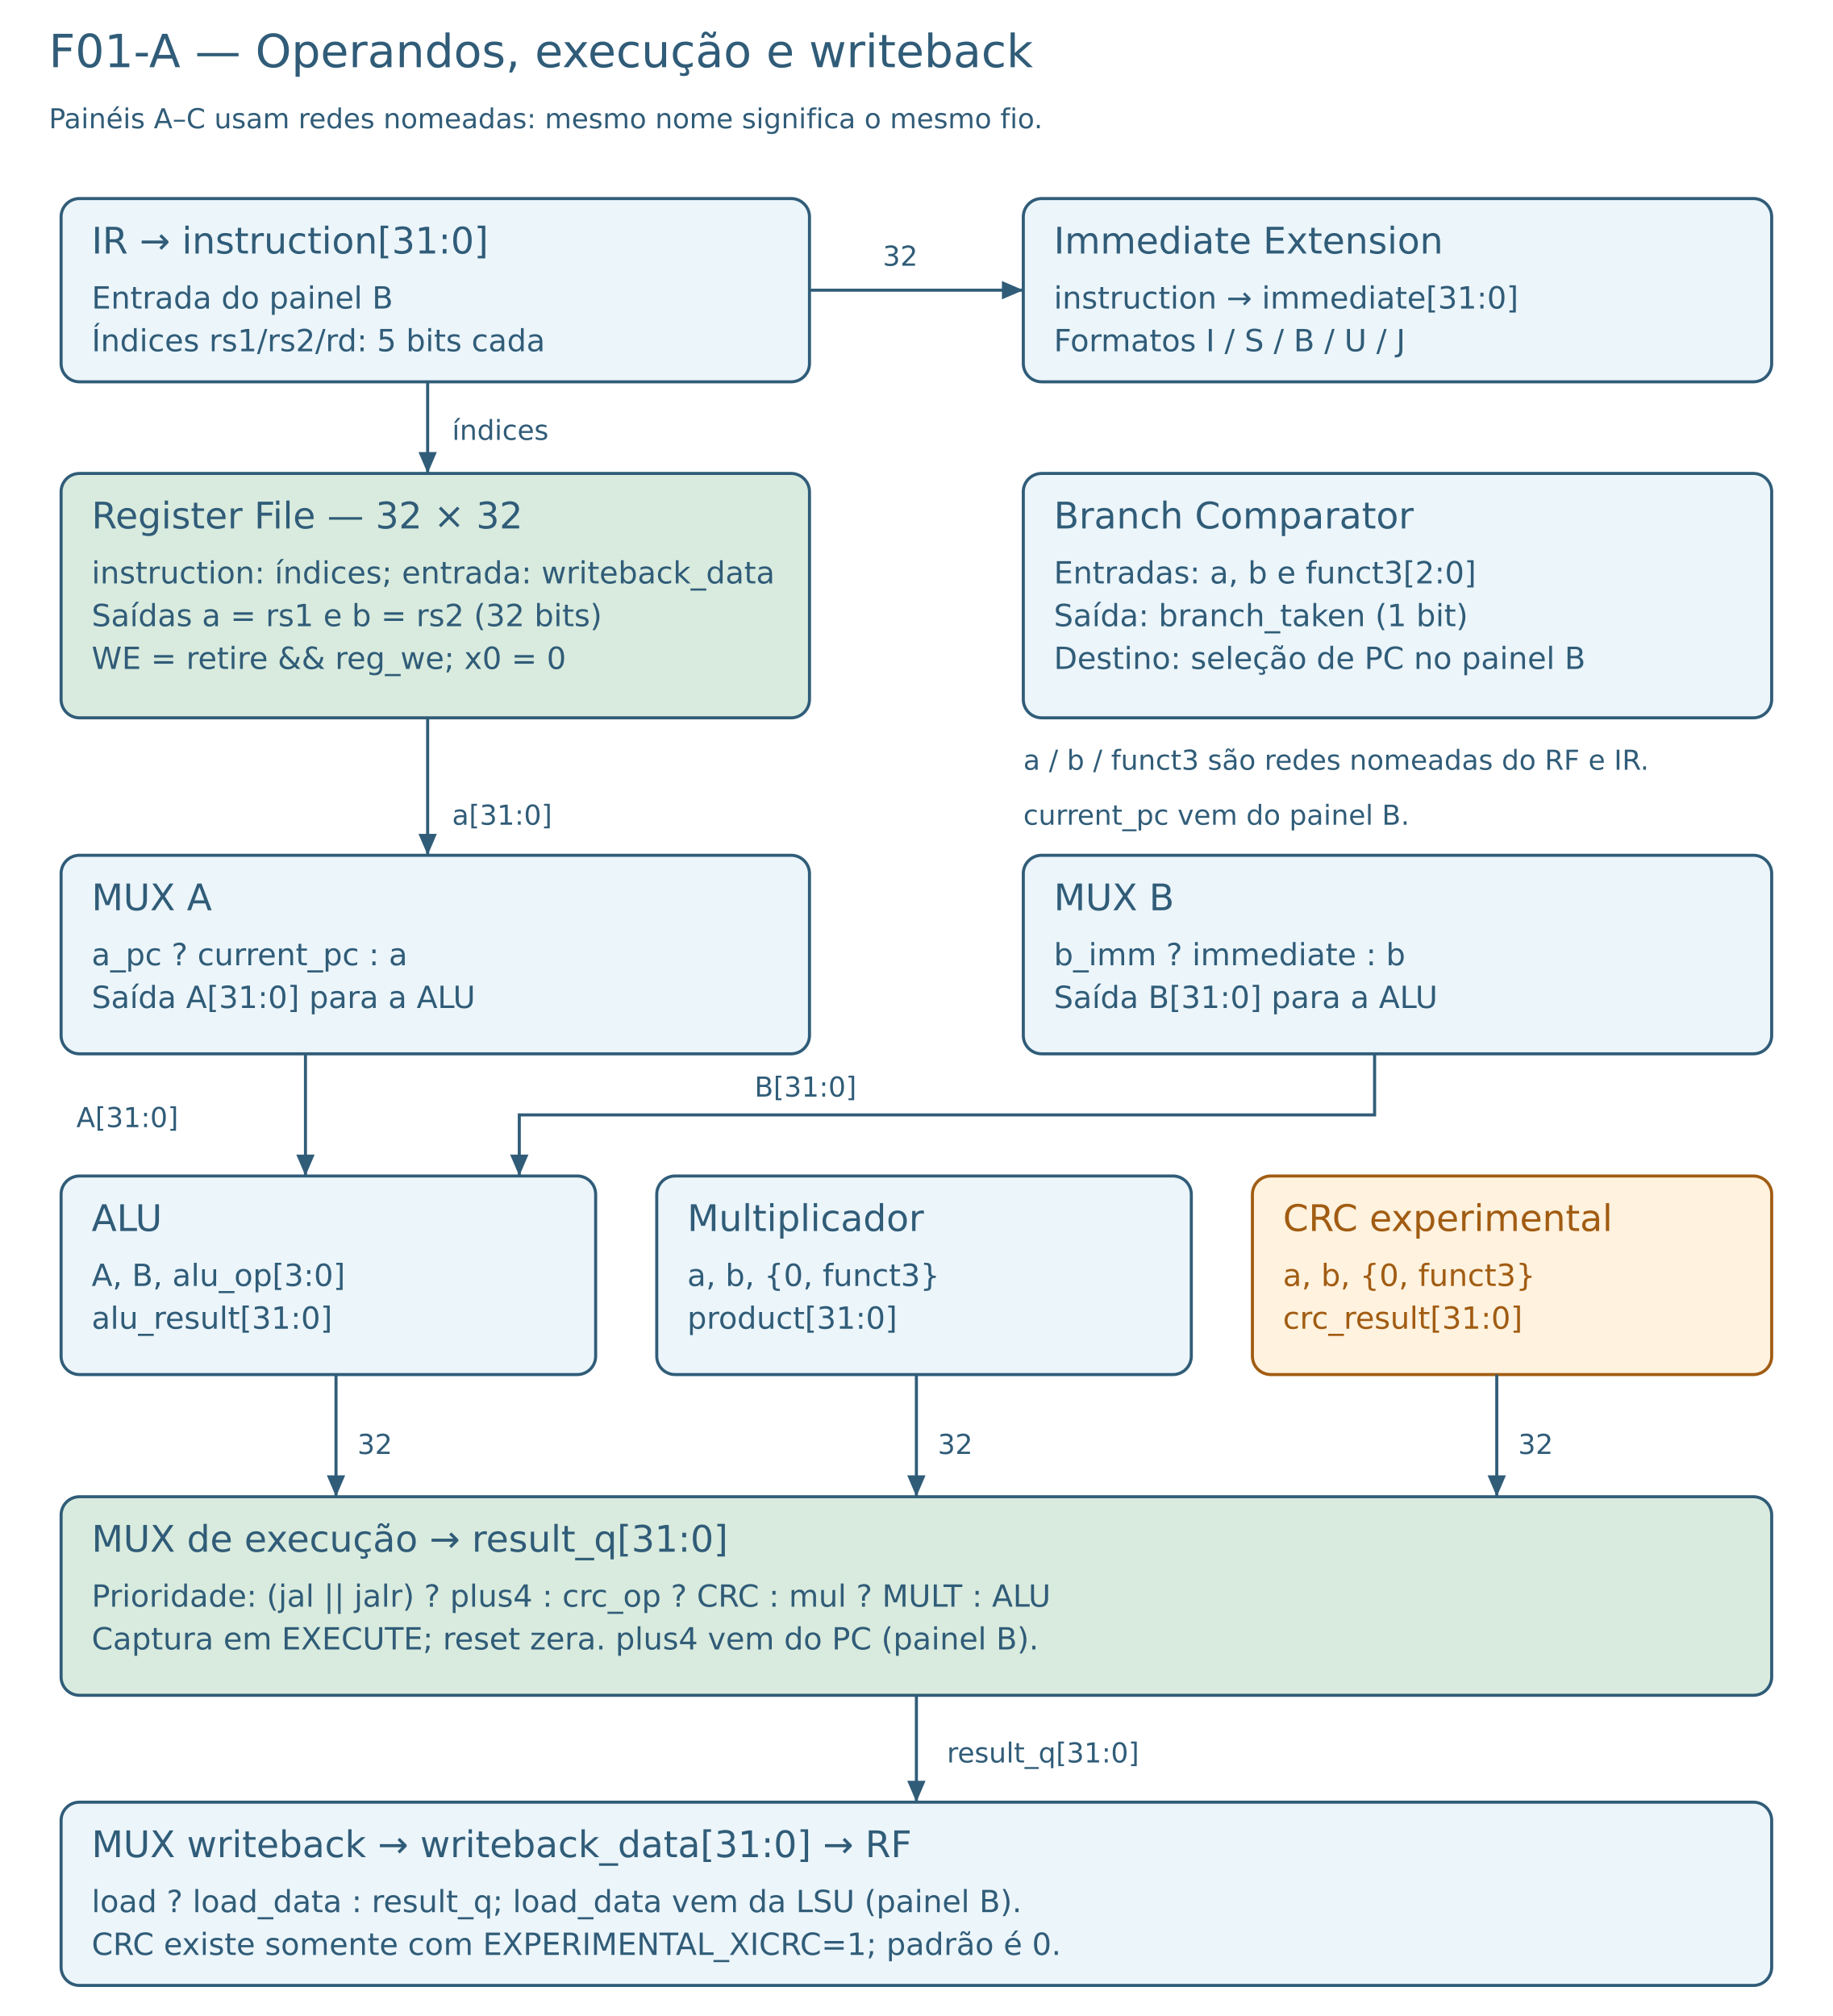
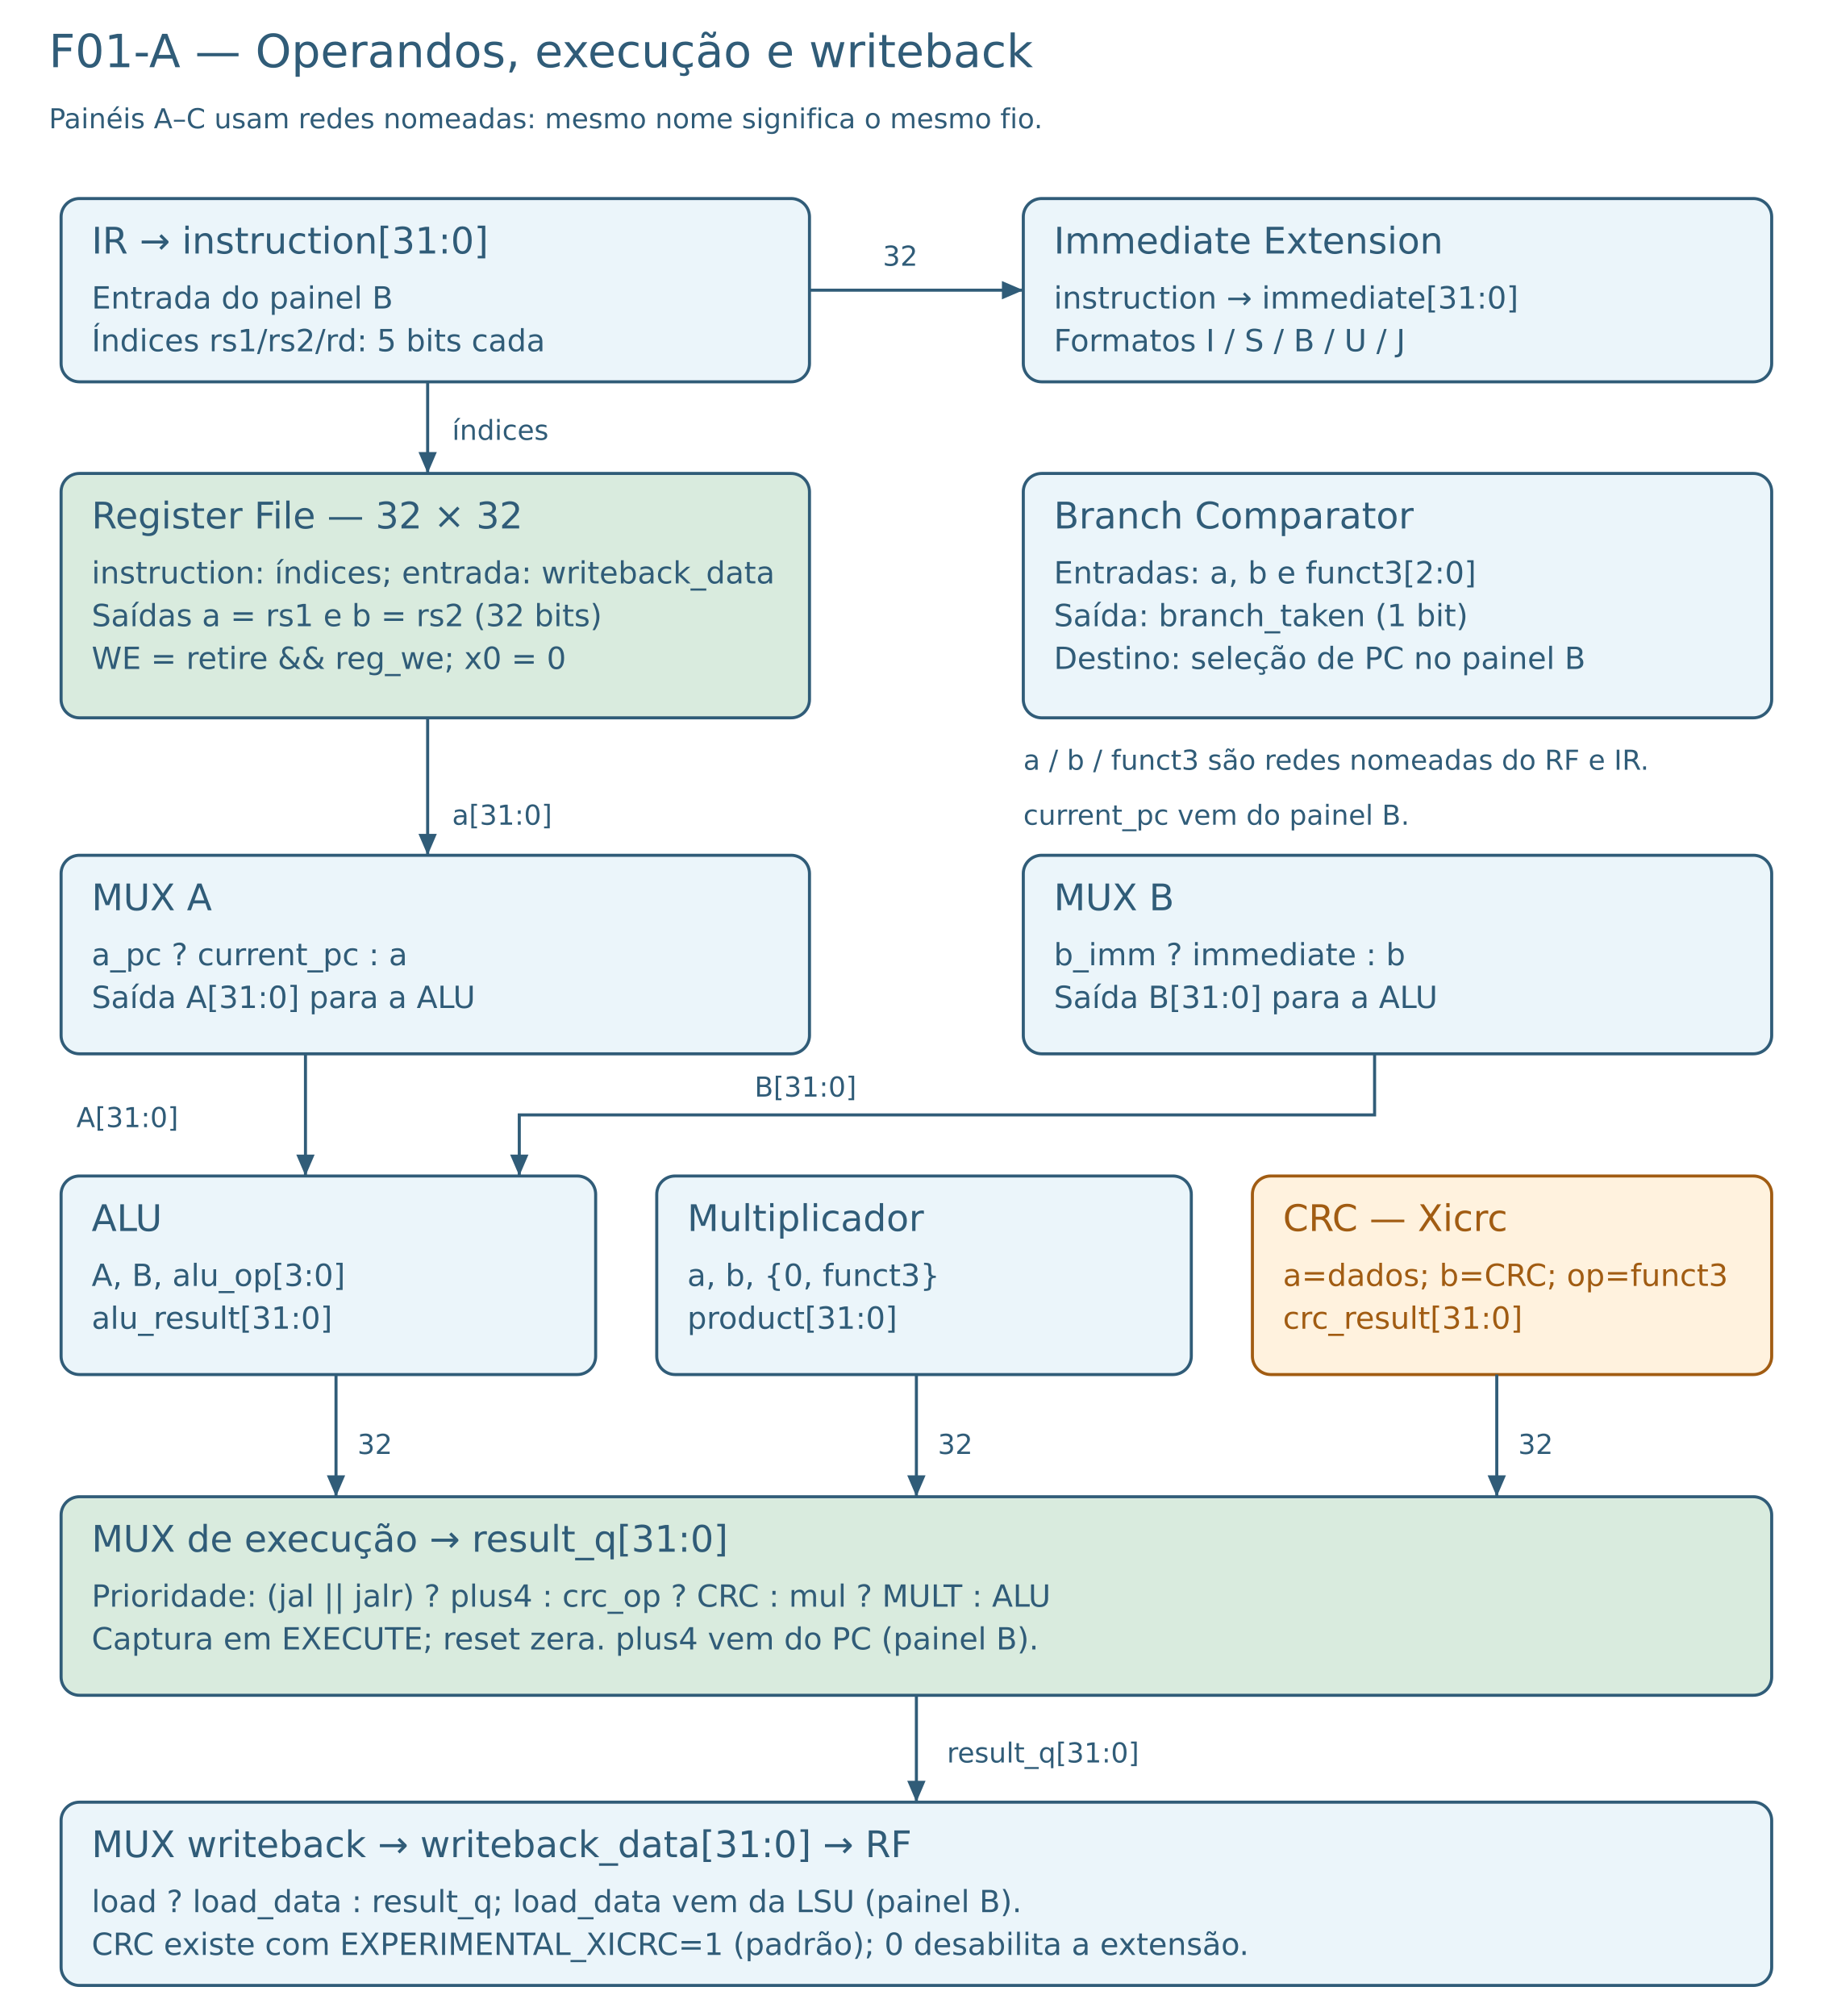
<svg xmlns="http://www.w3.org/2000/svg" width="600" height="660" preserveAspectRatio="xMinYMin meet" viewBox="0 0 600 660" version="1.0" fill-rule="evenodd">
  <clipPath id="clip">
    <rect x="0" y="0" width="600" height="660" />
  </clipPath>
  <g id="group" transform="scale(1,-1) translate(0,-660)" style="clip-path: url(#clip)">
    <g transform="">
      <rect x="0" y="0" width="600" height="660" style="stroke: none; stroke-linecap: butt; stroke-width: 1; fill: rgb(100%,100%,100%); fill-rule: evenodd;" />
      <text x="16" y="638" style="font-family: DejaVu Sans; font-size: 15px;fill: rgb(19%,36%,47%); stroke:none;" transform="translate(0,1276) scale(1,-1)">F01-A — Operandos, execução e writeback</text>
      <text x="16" y="618" style="font-family: DejaVu Sans; font-size: 9px;fill: rgb(19%,36%,47%); stroke:none;" transform="translate(0,1236) scale(1,-1)">Painéis A–C usam redes nomeadas: mesmo nome significa o mesmo fio.</text>
      <rect x="20" y="535" width="245" height="60" rx="6" ry="6" style="stroke: rgb(19%,36%,47%); stroke-linecap: butt; stroke-width: 1; fill: rgb(92%,96%,98%); fill-rule: evenodd;" />
      <text x="30" y="577" style="font-family: DejaVu Sans; font-size: 12px;fill: rgb(19%,36%,47%); stroke:none;" transform="translate(0,1154) scale(1,-1)">IR → instruction[31:0]</text>
      <text x="30" y="559" style="font-family: DejaVu Sans; font-size: 10px;fill: rgb(19%,36%,47%); stroke:none;" transform="translate(0,1118) scale(1,-1)">Entrada do painel B</text>
      <text x="30" y="545" style="font-family: DejaVu Sans; font-size: 10px;fill: rgb(19%,36%,47%); stroke:none;" transform="translate(0,1090) scale(1,-1)">Índices rs1/rs2/rd: 5 bits cada</text>
      <rect x="335" y="535" width="245" height="60" rx="6" ry="6" style="stroke: rgb(19%,36%,47%); stroke-linecap: butt; stroke-width: 1; fill: rgb(92%,96%,98%); fill-rule: evenodd;" />
      <text x="345" y="577" style="font-family: DejaVu Sans; font-size: 12px;fill: rgb(19%,36%,47%); stroke:none;" transform="translate(0,1154) scale(1,-1)">Immediate Extension</text>
      <text x="345" y="559" style="font-family: DejaVu Sans; font-size: 10px;fill: rgb(19%,36%,47%); stroke:none;" transform="translate(0,1118) scale(1,-1)">instruction → immediate[31:0]</text>
      <text x="345" y="545" style="font-family: DejaVu Sans; font-size: 10px;fill: rgb(19%,36%,47%); stroke:none;" transform="translate(0,1090) scale(1,-1)">Formatos I / S / B / U / J</text>
      <polyline points="265 565, 335 565" style="stroke: rgb(19%,36%,47%); stroke-linecap: butt; stroke-width: 1; fill: None; fill-rule: evenodd;" />
      <polygon points="335 565, 328 562, 328 568" style="stroke: none; stroke-linecap: butt; stroke-width: 1; fill: rgb(19%,36%,47%); fill-rule: evenodd;" />
      <text x="289" y="573" style="font-family: DejaVu Sans; font-size: 9px;fill: rgb(19%,36%,47%); stroke:none;" transform="translate(0,1146) scale(1,-1)">32</text>
      <rect x="20" y="425" width="245" height="80" rx="6" ry="6" style="stroke: rgb(19%,36%,47%); stroke-linecap: butt; stroke-width: 1; fill: rgb(85%,92%,87%); fill-rule: evenodd;" />
      <text x="30" y="487" style="font-family: DejaVu Sans; font-size: 12px;fill: rgb(19%,36%,47%); stroke:none;" transform="translate(0,974) scale(1,-1)">Register File — 32 × 32</text>
      <text x="30" y="469" style="font-family: DejaVu Sans; font-size: 10px;fill: rgb(19%,36%,47%); stroke:none;" transform="translate(0,938) scale(1,-1)">instruction: índices; entrada: writeback_data</text>
      <text x="30" y="455" style="font-family: DejaVu Sans; font-size: 10px;fill: rgb(19%,36%,47%); stroke:none;" transform="translate(0,910) scale(1,-1)">Saídas a = rs1 e b = rs2 (32 bits)</text>
      <text x="30" y="441" style="font-family: DejaVu Sans; font-size: 10px;fill: rgb(19%,36%,47%); stroke:none;" transform="translate(0,882) scale(1,-1)">WE = retire &amp;&amp; reg_we; x0 = 0</text>
      <polyline points="140 535, 140 505" style="stroke: rgb(19%,36%,47%); stroke-linecap: butt; stroke-width: 1; fill: None; fill-rule: evenodd;" />
      <polygon points="140 505, 137 512, 143 512" style="stroke: none; stroke-linecap: butt; stroke-width: 1; fill: rgb(19%,36%,47%); fill-rule: evenodd;" />
      <text x="148" y="516" style="font-family: DejaVu Sans; font-size: 9px;fill: rgb(19%,36%,47%); stroke:none;" transform="translate(0,1032) scale(1,-1)">índices</text>
      <rect x="335" y="425" width="245" height="80" rx="6" ry="6" style="stroke: rgb(19%,36%,47%); stroke-linecap: butt; stroke-width: 1; fill: rgb(92%,96%,98%); fill-rule: evenodd;" />
      <text x="345" y="487" style="font-family: DejaVu Sans; font-size: 12px;fill: rgb(19%,36%,47%); stroke:none;" transform="translate(0,974) scale(1,-1)">Branch Comparator</text>
      <text x="345" y="469" style="font-family: DejaVu Sans; font-size: 10px;fill: rgb(19%,36%,47%); stroke:none;" transform="translate(0,938) scale(1,-1)">Entradas: a, b e funct3[2:0]</text>
      <text x="345" y="455" style="font-family: DejaVu Sans; font-size: 10px;fill: rgb(19%,36%,47%); stroke:none;" transform="translate(0,910) scale(1,-1)">Saída: branch_taken (1 bit)</text>
      <text x="345" y="441" style="font-family: DejaVu Sans; font-size: 10px;fill: rgb(19%,36%,47%); stroke:none;" transform="translate(0,882) scale(1,-1)">Destino: seleção de PC no painel B</text>
      <text x="335" y="408" style="font-family: DejaVu Sans; font-size: 9px;fill: rgb(19%,36%,47%); stroke:none;" transform="translate(0,816) scale(1,-1)">a / b / funct3 são redes nomeadas do RF e IR.</text>
      <rect x="20" y="315" width="245" height="65" rx="6" ry="6" style="stroke: rgb(19%,36%,47%); stroke-linecap: butt; stroke-width: 1; fill: rgb(92%,96%,98%); fill-rule: evenodd;" />
      <text x="30" y="362" style="font-family: DejaVu Sans; font-size: 12px;fill: rgb(19%,36%,47%); stroke:none;" transform="translate(0,724) scale(1,-1)">MUX A</text>
      <text x="30" y="344" style="font-family: DejaVu Sans; font-size: 10px;fill: rgb(19%,36%,47%); stroke:none;" transform="translate(0,688) scale(1,-1)">a_pc ? current_pc : a</text>
      <text x="30" y="330" style="font-family: DejaVu Sans; font-size: 10px;fill: rgb(19%,36%,47%); stroke:none;" transform="translate(0,660) scale(1,-1)">Saída A[31:0] para a ALU</text>
      <rect x="335" y="315" width="245" height="65" rx="6" ry="6" style="stroke: rgb(19%,36%,47%); stroke-linecap: butt; stroke-width: 1; fill: rgb(92%,96%,98%); fill-rule: evenodd;" />
      <text x="345" y="362" style="font-family: DejaVu Sans; font-size: 12px;fill: rgb(19%,36%,47%); stroke:none;" transform="translate(0,724) scale(1,-1)">MUX B</text>
      <text x="345" y="344" style="font-family: DejaVu Sans; font-size: 10px;fill: rgb(19%,36%,47%); stroke:none;" transform="translate(0,688) scale(1,-1)">b_imm ? immediate : b</text>
      <text x="345" y="330" style="font-family: DejaVu Sans; font-size: 10px;fill: rgb(19%,36%,47%); stroke:none;" transform="translate(0,660) scale(1,-1)">Saída B[31:0] para a ALU</text>
      <polyline points="140 425, 140 380" style="stroke: rgb(19%,36%,47%); stroke-linecap: butt; stroke-width: 1; fill: None; fill-rule: evenodd;" />
      <polygon points="140 380, 137 387, 143 387" style="stroke: none; stroke-linecap: butt; stroke-width: 1; fill: rgb(19%,36%,47%); fill-rule: evenodd;" />
      <text x="148" y="390" style="font-family: DejaVu Sans; font-size: 9px;fill: rgb(19%,36%,47%); stroke:none;" transform="translate(0,780) scale(1,-1)">a[31:0]</text>
      <text x="335" y="390" style="font-family: DejaVu Sans; font-size: 9px;fill: rgb(19%,36%,47%); stroke:none;" transform="translate(0,780) scale(1,-1)">current_pc vem do painel B.</text>
      <rect x="20" y="210" width="175" height="65" rx="6" ry="6" style="stroke: rgb(19%,36%,47%); stroke-linecap: butt; stroke-width: 1; fill: rgb(92%,96%,98%); fill-rule: evenodd;" />
      <text x="30" y="257" style="font-family: DejaVu Sans; font-size: 12px;fill: rgb(19%,36%,47%); stroke:none;" transform="translate(0,514) scale(1,-1)">ALU</text>
      <text x="30" y="239" style="font-family: DejaVu Sans; font-size: 10px;fill: rgb(19%,36%,47%); stroke:none;" transform="translate(0,478) scale(1,-1)">A, B, alu_op[3:0]</text>
      <text x="30" y="225" style="font-family: DejaVu Sans; font-size: 10px;fill: rgb(19%,36%,47%); stroke:none;" transform="translate(0,450) scale(1,-1)">alu_result[31:0]</text>
      <rect x="215" y="210" width="175" height="65" rx="6" ry="6" style="stroke: rgb(19%,36%,47%); stroke-linecap: butt; stroke-width: 1; fill: rgb(92%,96%,98%); fill-rule: evenodd;" />
      <text x="225" y="257" style="font-family: DejaVu Sans; font-size: 12px;fill: rgb(19%,36%,47%); stroke:none;" transform="translate(0,514) scale(1,-1)">Multiplicador</text>
      <text x="225" y="239" style="font-family: DejaVu Sans; font-size: 10px;fill: rgb(19%,36%,47%); stroke:none;" transform="translate(0,478) scale(1,-1)">a, b, {0, funct3}</text>
      <text x="225" y="225" style="font-family: DejaVu Sans; font-size: 10px;fill: rgb(19%,36%,47%); stroke:none;" transform="translate(0,450) scale(1,-1)">product[31:0]</text>
      <rect x="410" y="210" width="170" height="65" rx="6" ry="6" style="stroke: rgb(63%,36%,7%); stroke-linecap: butt; stroke-width: 1; fill: rgb(100%,95%,87%); fill-rule: evenodd;" />
-       <text x="420" y="257" style="font-family: DejaVu Sans; font-size: 12px;fill: rgb(63%,36%,7%); stroke:none;" transform="translate(0,514) scale(1,-1)">CRC experimental</text>
-       <text x="420" y="239" style="font-family: DejaVu Sans; font-size: 10px;fill: rgb(63%,36%,7%); stroke:none;" transform="translate(0,478) scale(1,-1)">a, b, {0, funct3}</text>
+       <text x="420" y="257" style="font-family: DejaVu Sans; font-size: 12px;fill: rgb(63%,36%,7%); stroke:none;" transform="translate(0,514) scale(1,-1)">CRC — Xicrc</text>
+       <text x="420" y="239" style="font-family: DejaVu Sans; font-size: 10px;fill: rgb(63%,36%,7%); stroke:none;" transform="translate(0,478) scale(1,-1)">a=dados; b=CRC; op=funct3</text>
      <text x="420" y="225" style="font-family: DejaVu Sans; font-size: 10px;fill: rgb(63%,36%,7%); stroke:none;" transform="translate(0,450) scale(1,-1)">crc_result[31:0]</text>
      <polyline points="100 315, 100 275" style="stroke: rgb(19%,36%,47%); stroke-linecap: butt; stroke-width: 1; fill: None; fill-rule: evenodd;" />
      <polygon points="100 275, 97 282, 103 282" style="stroke: none; stroke-linecap: butt; stroke-width: 1; fill: rgb(19%,36%,47%); fill-rule: evenodd;" />
      <text x="25" y="291" style="font-family: DejaVu Sans; font-size: 9px;fill: rgb(19%,36%,47%); stroke:none;" transform="translate(0,582) scale(1,-1)">A[31:0]</text>
      <polyline points="450 315, 450 295, 170 295, 170 275" style="stroke: rgb(19%,36%,47%); stroke-linecap: butt; stroke-width: 1; fill: None; fill-rule: evenodd;" />
      <polygon points="170 275, 167 282, 173 282" style="stroke: none; stroke-linecap: butt; stroke-width: 1; fill: rgb(19%,36%,47%); fill-rule: evenodd;" />
      <text x="247" y="301" style="font-family: DejaVu Sans; font-size: 9px;fill: rgb(19%,36%,47%); stroke:none;" transform="translate(0,602) scale(1,-1)">B[31:0]</text>
      <rect x="20" y="105" width="560" height="65" rx="6" ry="6" style="stroke: rgb(19%,36%,47%); stroke-linecap: butt; stroke-width: 1; fill: rgb(85%,92%,87%); fill-rule: evenodd;" />
      <text x="30" y="152" style="font-family: DejaVu Sans; font-size: 12px;fill: rgb(19%,36%,47%); stroke:none;" transform="translate(0,304) scale(1,-1)">MUX de execução → result_q[31:0]</text>
      <text x="30" y="134" style="font-family: DejaVu Sans; font-size: 10px;fill: rgb(19%,36%,47%); stroke:none;" transform="translate(0,268) scale(1,-1)">Prioridade: (jal || jalr) ? plus4 : crc_op ? CRC : mul ? MULT : ALU</text>
      <text x="30" y="120" style="font-family: DejaVu Sans; font-size: 10px;fill: rgb(19%,36%,47%); stroke:none;" transform="translate(0,240) scale(1,-1)">Captura em EXECUTE; reset zera. plus4 vem do PC (painel B).</text>
      <polyline points="110 210, 110 170" style="stroke: rgb(19%,36%,47%); stroke-linecap: butt; stroke-width: 1; fill: None; fill-rule: evenodd;" />
      <polygon points="110 170, 107 177, 113 177" style="stroke: none; stroke-linecap: butt; stroke-width: 1; fill: rgb(19%,36%,47%); fill-rule: evenodd;" />
      <text x="117" y="184" style="font-family: DejaVu Sans; font-size: 9px;fill: rgb(19%,36%,47%); stroke:none;" transform="translate(0,368) scale(1,-1)">32</text>
      <polyline points="300 210, 300 170" style="stroke: rgb(19%,36%,47%); stroke-linecap: butt; stroke-width: 1; fill: None; fill-rule: evenodd;" />
      <polygon points="300 170, 297 177, 303 177" style="stroke: none; stroke-linecap: butt; stroke-width: 1; fill: rgb(19%,36%,47%); fill-rule: evenodd;" />
      <text x="307" y="184" style="font-family: DejaVu Sans; font-size: 9px;fill: rgb(19%,36%,47%); stroke:none;" transform="translate(0,368) scale(1,-1)">32</text>
      <polyline points="490 210, 490 170" style="stroke: rgb(19%,36%,47%); stroke-linecap: butt; stroke-width: 1; fill: None; fill-rule: evenodd;" />
      <polygon points="490 170, 487 177, 493 177" style="stroke: none; stroke-linecap: butt; stroke-width: 1; fill: rgb(19%,36%,47%); fill-rule: evenodd;" />
      <text x="497" y="184" style="font-family: DejaVu Sans; font-size: 9px;fill: rgb(19%,36%,47%); stroke:none;" transform="translate(0,368) scale(1,-1)">32</text>
      <rect x="20" y="10" width="560" height="60" rx="6" ry="6" style="stroke: rgb(19%,36%,47%); stroke-linecap: butt; stroke-width: 1; fill: rgb(92%,96%,98%); fill-rule: evenodd;" />
      <text x="30" y="52" style="font-family: DejaVu Sans; font-size: 12px;fill: rgb(19%,36%,47%); stroke:none;" transform="translate(0,104) scale(1,-1)">MUX writeback → writeback_data[31:0] → RF</text>
      <text x="30" y="34" style="font-family: DejaVu Sans; font-size: 10px;fill: rgb(19%,36%,47%); stroke:none;" transform="translate(0,68) scale(1,-1)">load ? load_data : result_q; load_data vem da LSU (painel B).</text>
-       <text x="30" y="20" style="font-family: DejaVu Sans; font-size: 10px;fill: rgb(19%,36%,47%); stroke:none;" transform="translate(0,40) scale(1,-1)">CRC existe somente com EXPERIMENTAL_XICRC=1; padrão é 0.</text>
+       <text x="30" y="20" style="font-family: DejaVu Sans; font-size: 10px;fill: rgb(19%,36%,47%); stroke:none;" transform="translate(0,40) scale(1,-1)">CRC existe com EXPERIMENTAL_XICRC=1 (padrão); 0 desabilita a extensão.</text>
      <polyline points="300 105, 300 70" style="stroke: rgb(19%,36%,47%); stroke-linecap: butt; stroke-width: 1; fill: None; fill-rule: evenodd;" />
      <polygon points="300 70, 297 77, 303 77" style="stroke: none; stroke-linecap: butt; stroke-width: 1; fill: rgb(19%,36%,47%); fill-rule: evenodd;" />
      <text x="310" y="83" style="font-family: DejaVu Sans; font-size: 9px;fill: rgb(19%,36%,47%); stroke:none;" transform="translate(0,166) scale(1,-1)">result_q[31:0]</text>
    </g>
  </g>
</svg>
